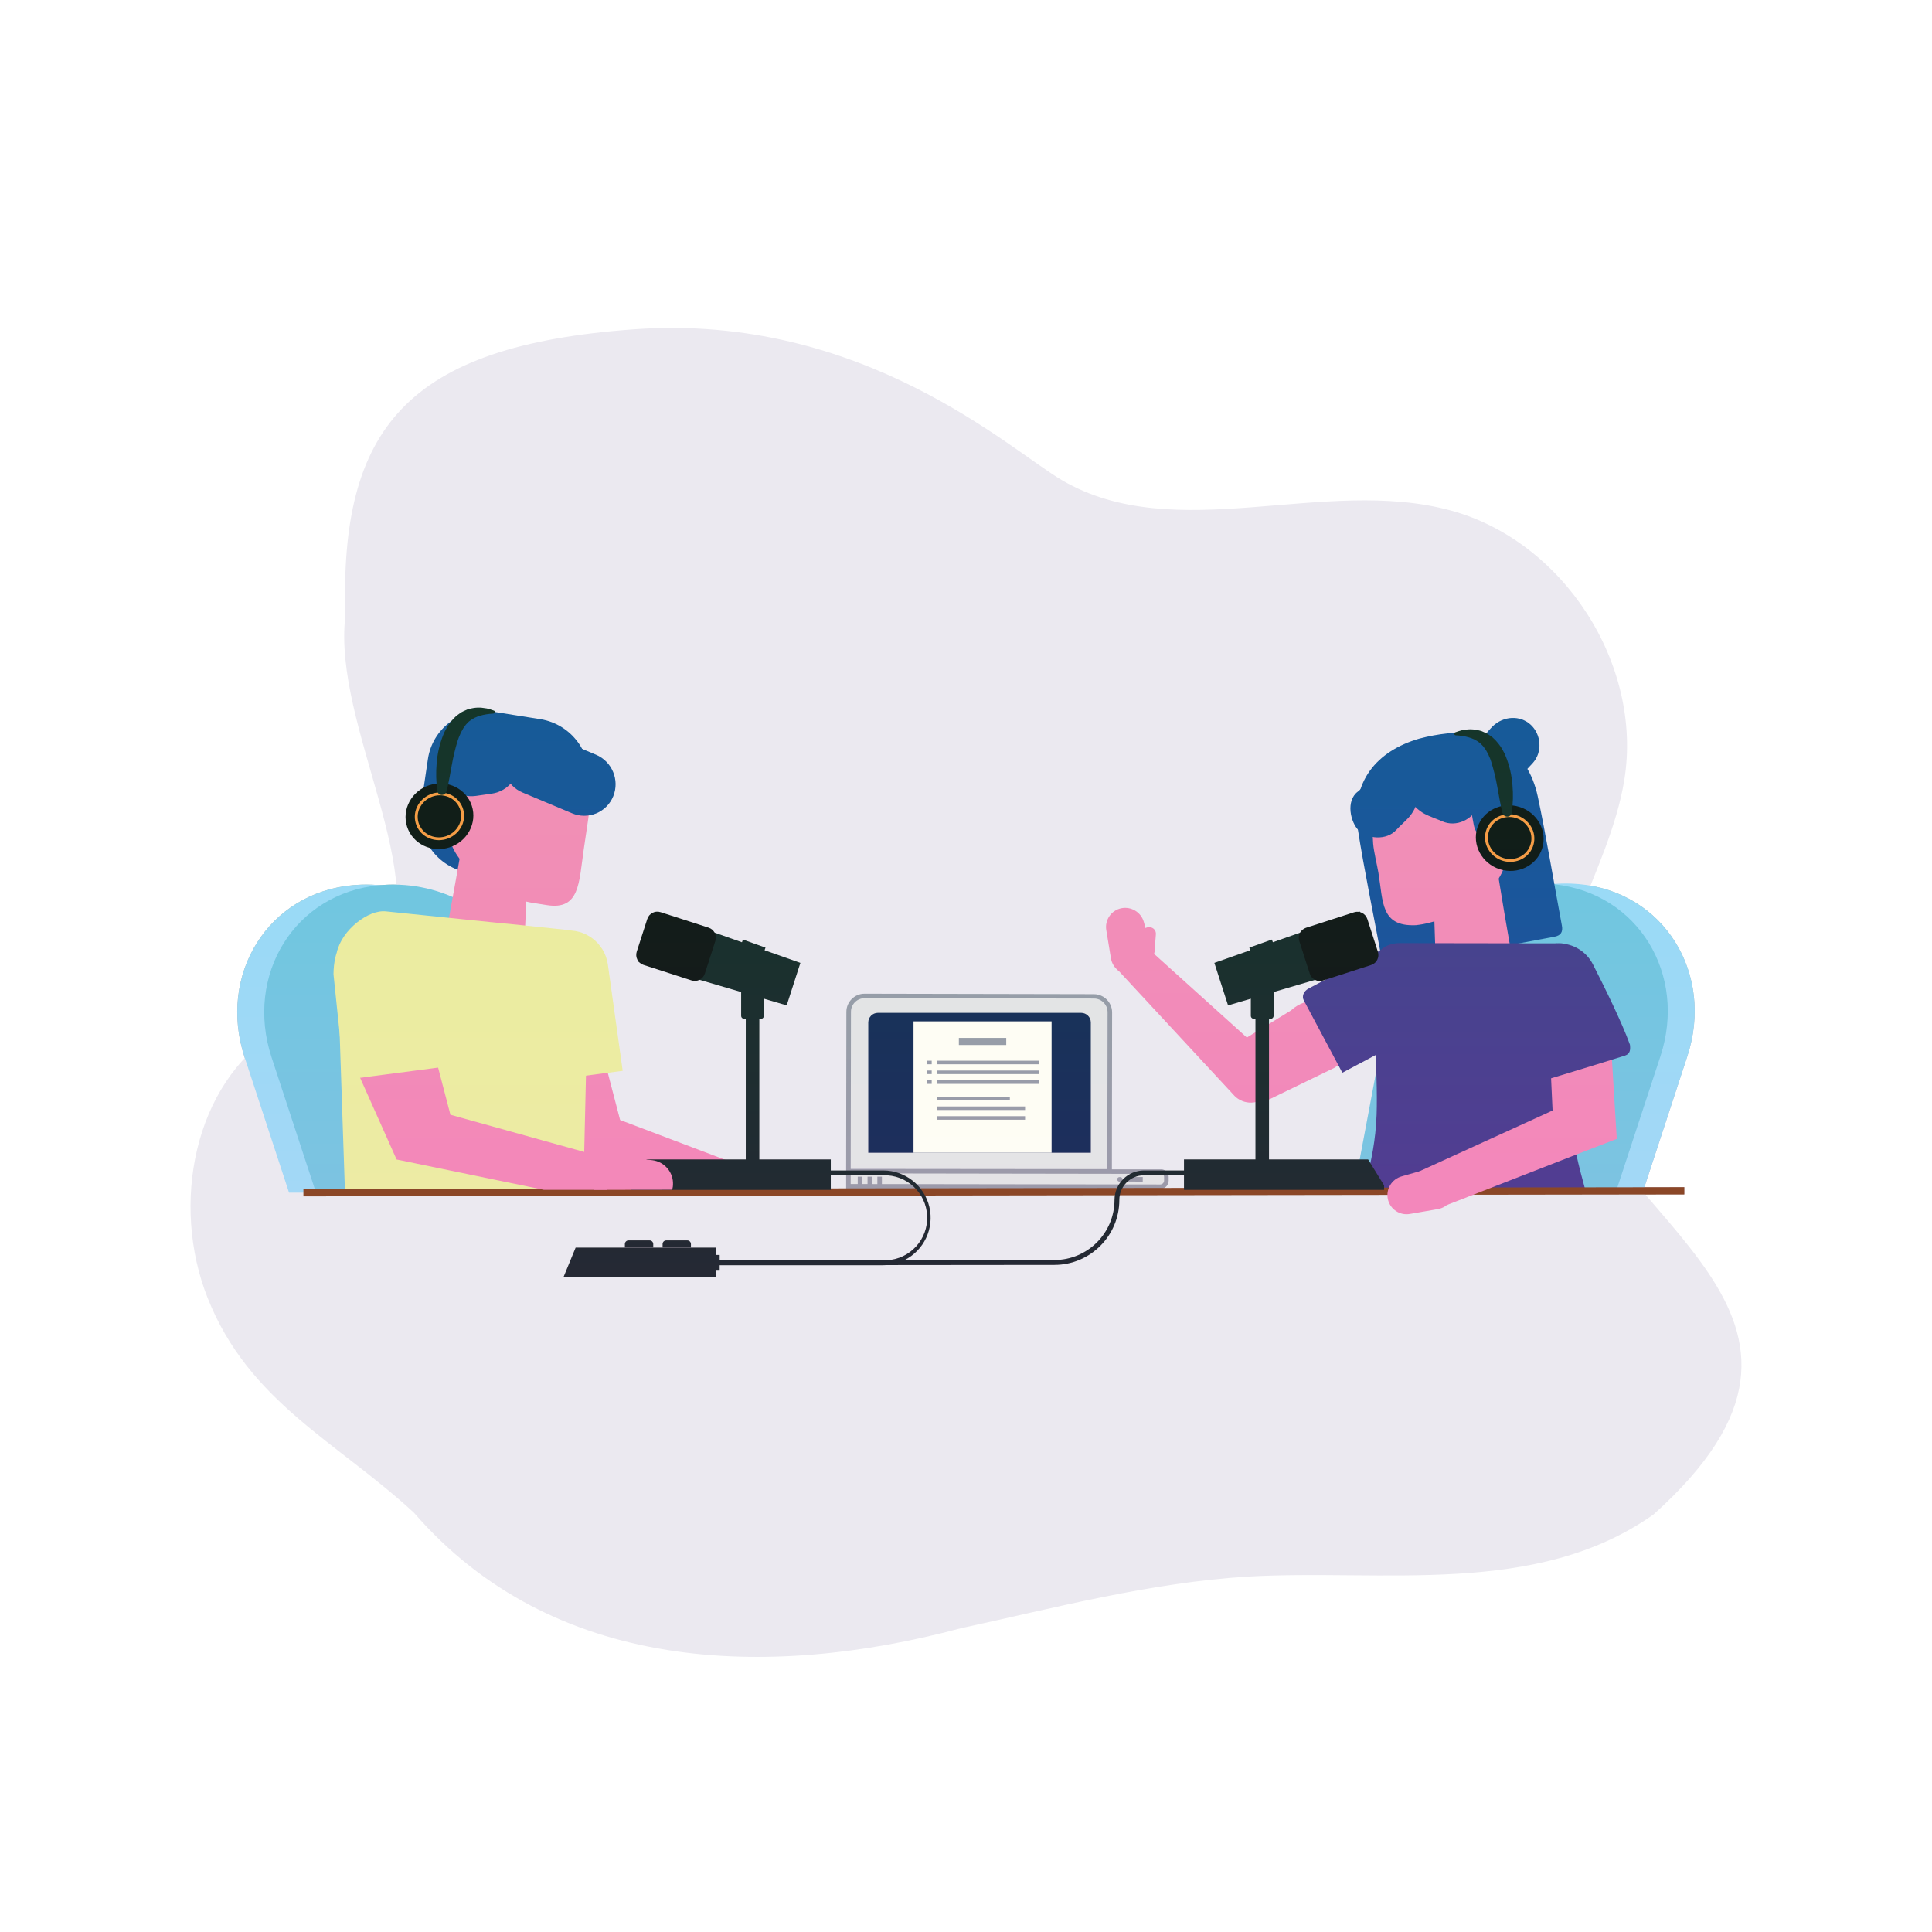
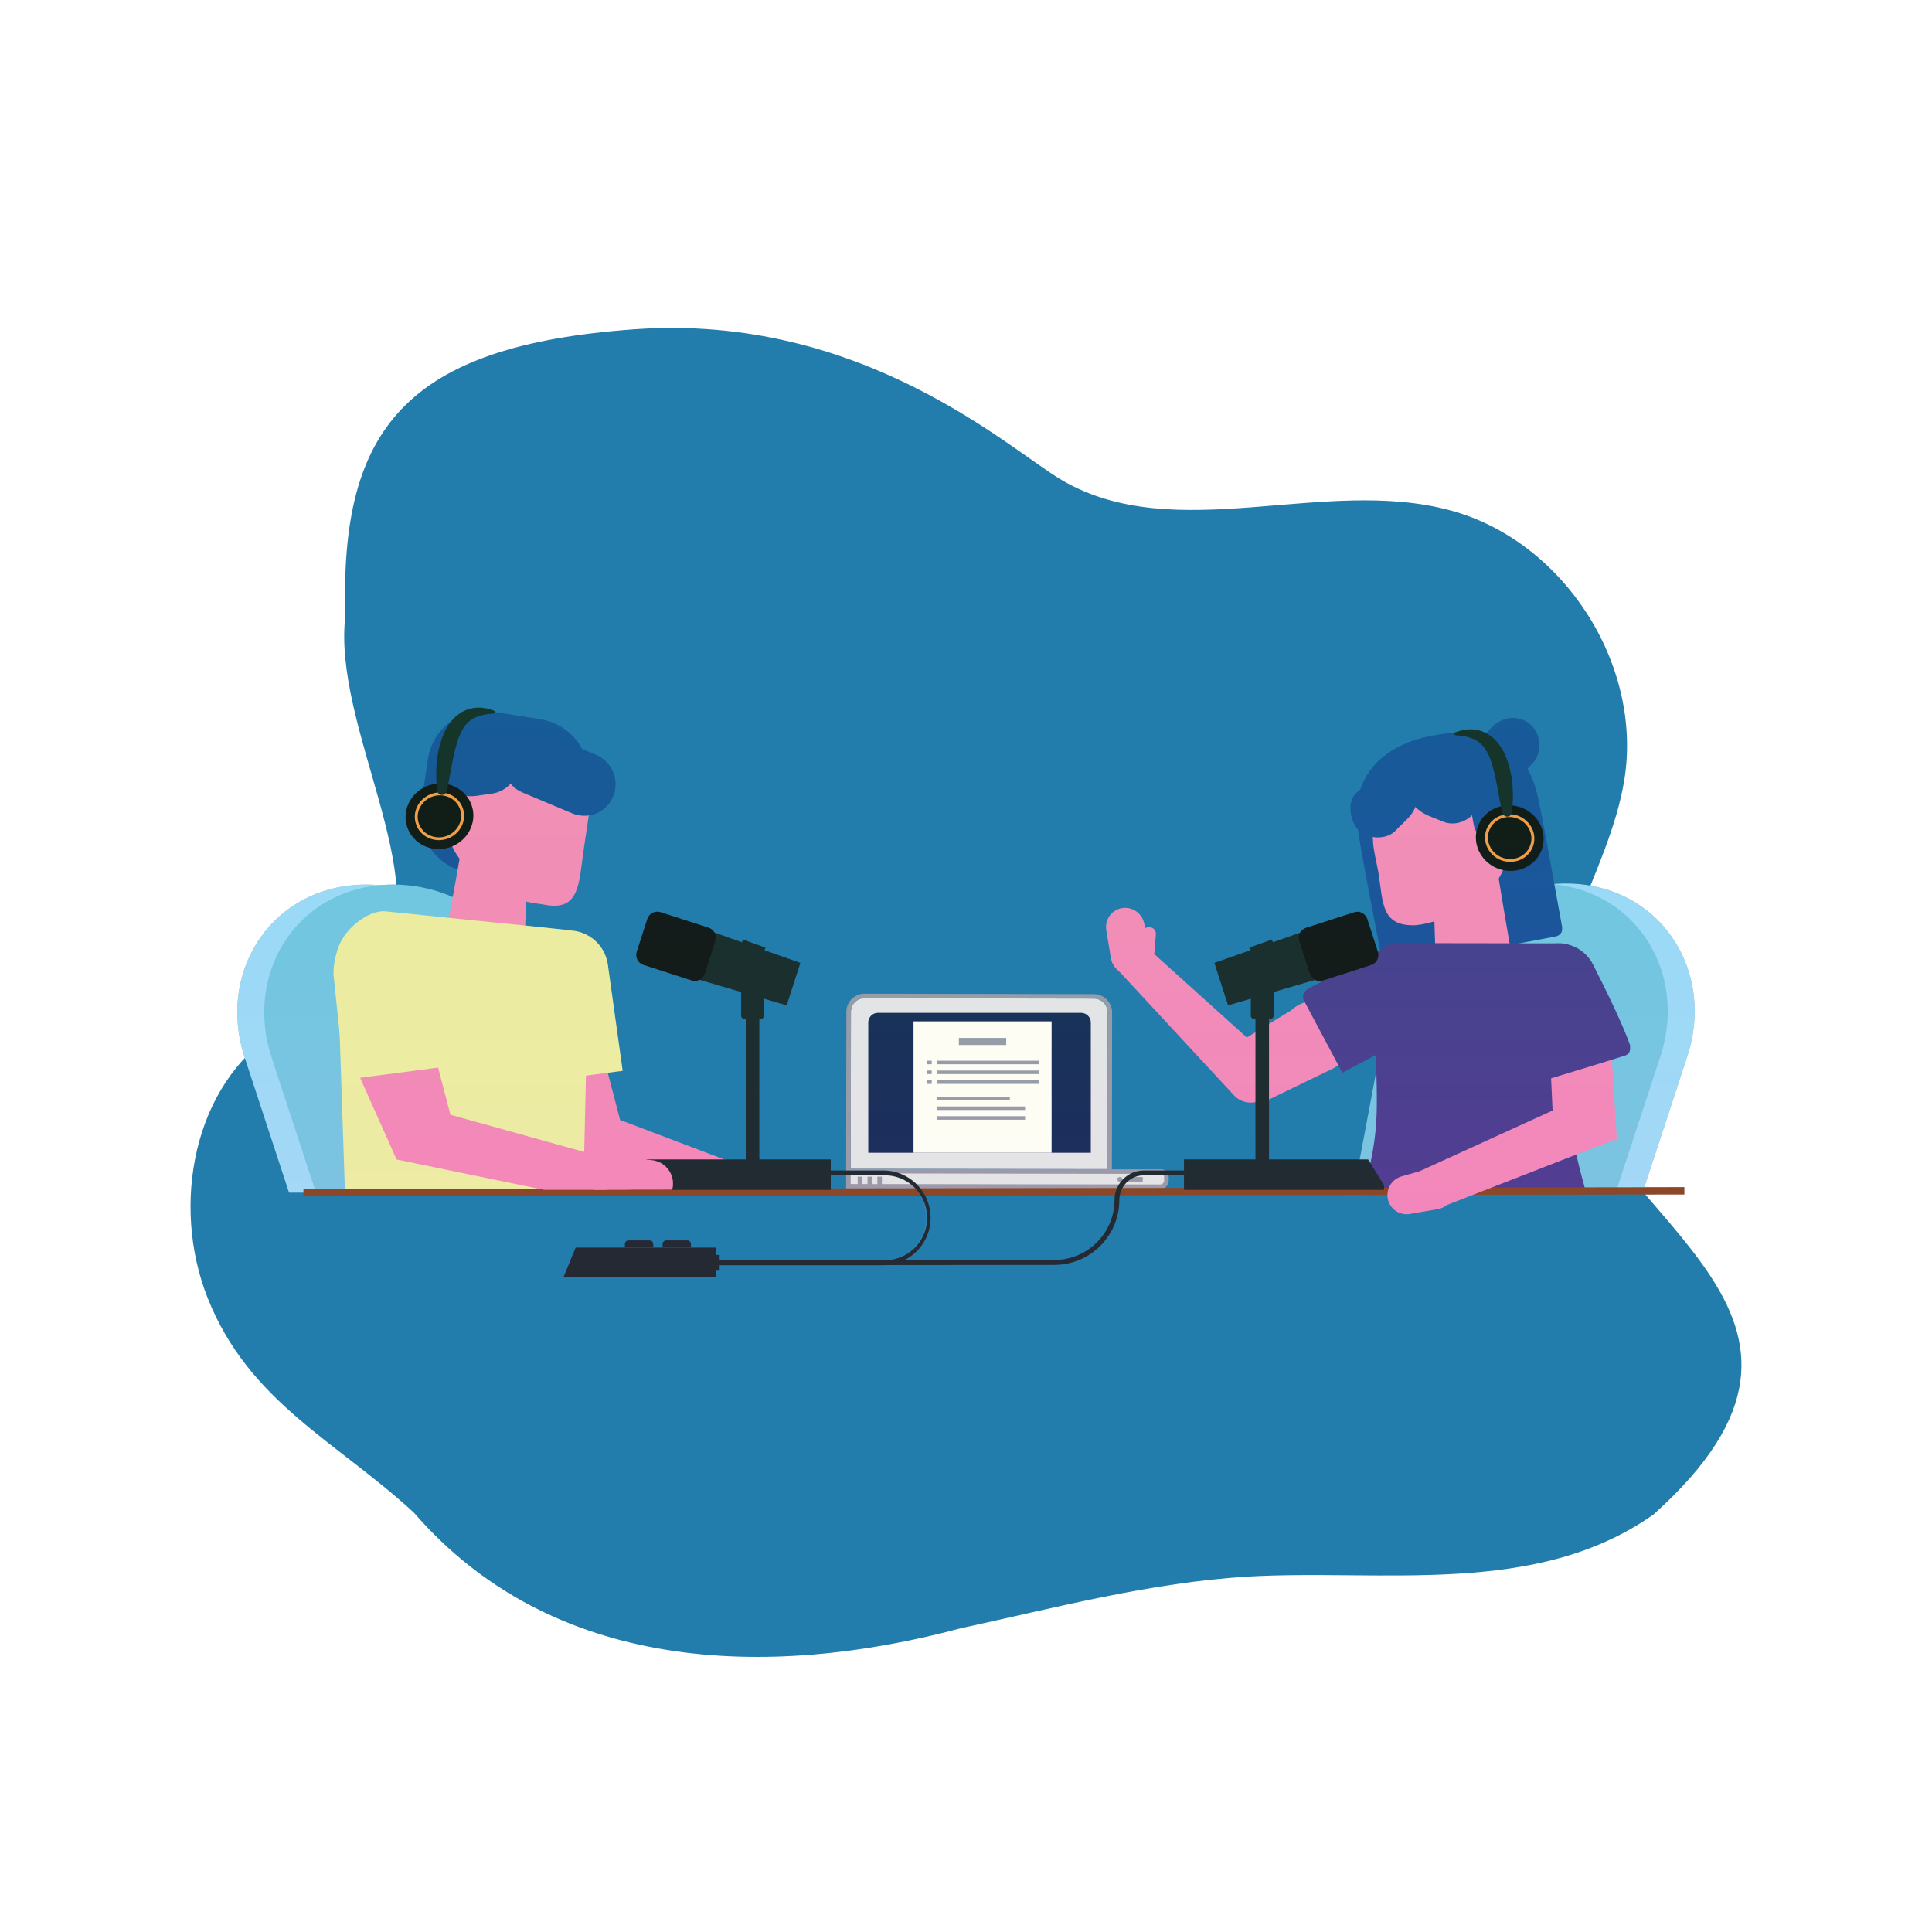
<svg xmlns="http://www.w3.org/2000/svg" xmlns:xlink="http://www.w3.org/1999/xlink" viewBox="0 0 1200 1200">
  <defs>
-     <style>.cls-1{isolation:isolate;}.cls-2{fill:#ebe9f0;}.cls-3{fill:#e1e2e3;}.cls-4{fill:#9297a2;}.cls-5{fill:#152a51;}.cls-6{fill:#fdfcf3;}.cls-7{fill:#99d6f5;}.cls-8{fill:#70c1de;}.cls-9{fill:#1a4b96;}.cls-10{fill:#f184b4;}.cls-11{fill:#443988;}.cls-12{fill:#1a4b95;}.cls-13{fill:#f184b2;}.cls-14{fill:#eaea9b;}.cls-15{fill:#80431d;}.cls-16{fill:#182727;}.cls-17{fill:#121515;}.cls-18{fill:#f59341;}.cls-19{opacity:0.65;mix-blend-mode:soft-light;}.cls-20{fill:url(#linear-gradient);}.cls-21{fill:url(#linear-gradient-2);}.cls-22{fill:url(#linear-gradient-3);}.cls-23{fill:url(#linear-gradient-4);}.cls-24{fill:url(#linear-gradient-5);}.cls-25{fill:url(#linear-gradient-6);}</style>
+     <style>.cls-1{isolation:isolate;}.cls-2{fill:#227dac;}.cls-3{fill:#e1e2e3;}.cls-4{fill:#9297a2;}.cls-5{fill:#152a51;}.cls-6{fill:#fdfcf3;}.cls-7{fill:#99d6f5;}.cls-8{fill:#70c1de;}.cls-9{fill:#1a4b96;}.cls-10{fill:#f184b4;}.cls-11{fill:#443988;}.cls-12{fill:#1a4b95;}.cls-13{fill:#f184b2;}.cls-14{fill:#eaea9b;}.cls-15{fill:#80431d;}.cls-16{fill:#182727;}.cls-17{fill:#121515;}.cls-18{fill:#f59341;}.cls-19{opacity:0.65;mix-blend-mode:soft-light;}.cls-20{fill:url(#linear-gradient);}.cls-21{fill:url(#linear-gradient-2);}.cls-22{fill:url(#linear-gradient-3);}.cls-23{fill:url(#linear-gradient-4);}.cls-24{fill:url(#linear-gradient-5);}.cls-25{fill:url(#linear-gradient-6);}</style>
    <linearGradient id="linear-gradient" x1="600" y1="865.35" x2="600" y2="351.71" gradientUnits="userSpaceOnUse">
      <stop offset="0" stop-color="#c57db2" />
      <stop offset="1" stop-color="#56bc80" />
    </linearGradient>
    <linearGradient id="linear-gradient-2" x1="950.74" y1="865.35" x2="950.74" y2="576.29" xlink:href="#linear-gradient" />
    <linearGradient id="linear-gradient-3" x1="950.77" y1="453.82" x2="950.77" y2="446.5" xlink:href="#linear-gradient" />
    <linearGradient id="linear-gradient-4" x1="951.06" y1="865.35" x2="951.06" y2="351.71" xlink:href="#linear-gradient" />
    <linearGradient id="linear-gradient-5" x1="951.38" y1="578.17" x2="951.38" y2="322.86" xlink:href="#linear-gradient" />
    <linearGradient id="linear-gradient-6" x1="842.69" y1="865.35" x2="842.69" y2="576.52" xlink:href="#linear-gradient" />
  </defs>
  <g class="cls-1">
    <g id="Layer_1" data-name="Layer 1">
      <path class="cls-2" d="M128.93,806.1c-22.79-57.61-9-132.7,43.4-165.7,22-13.85,49.93-20.54,64.83-41.83C270.22,546,206.47,451,214.5,382.57,211,266.45,252,214.72,393.91,204.54s233.52,74.94,265.74,93.75c70.61,41.22,162.48-2.68,241.37,18.76,70.15,19.06,119.47,95.55,107.88,167.31-9.45,58.49-53.5,112.47-41.85,170.56,30.9,106,199.69,160.38,60,285.72-73,51.6-168,33.79-252.07,38.61-60.37,3.67-119.25,19.28-178.35,32.12-120.09,32.05-253.31,27.64-339.43-71.71C209.44,895.46,154.62,871,128.93,806.1Z" />
      <path class="cls-3" d="M528.52,628.48l-.14,97c0,.16,0,.32,0,.48l159.37.23c0-.16,0-.32,0-.48l.14-97a8.42,8.42,0,0,0-.72-3.44,8.47,8.47,0,0,0-3.49-3.88,8.33,8.33,0,0,0-4.23-1.14L537,620A8.47,8.47,0,0,0,528.52,628.48Z" />
      <path class="cls-4" d="M525.55,725.5c0,.17,0,.32,0,.49h0l0,12.26,195.05.29a5.29,5.29,0,0,0,5.28-5.27V731a4.71,4.71,0,0,0-4.7-4.71l-30.57,0c0-.17,0-.32,0-.49l.14-97a11.16,11.16,0,0,0-1-4.6,11.43,11.43,0,0,0-3.1-4.09,10.78,10.78,0,0,0-1.56-1.09,11.19,11.19,0,0,0-5.64-1.52L537,617.21a11.29,11.29,0,0,0-11.3,11.27Zm3-97A8.47,8.47,0,0,1,537,620l142.49.21a8.33,8.33,0,0,1,4.23,1.14,8.47,8.47,0,0,1,3.49,3.88,8.42,8.42,0,0,1,.72,3.44l-.14,97c0,.16,0,.32,0,.48L528.39,726c0-.16,0-.32,0-.48Z" />
      <path class="cls-3" d="M528.38,728.82v6.6l192.21.28a2.44,2.44,0,0,0,2.45-2.44V731a1.87,1.87,0,0,0-1.86-1.88Z" />
      <rect class="cls-4" x="703.3" y="727.44" width="2.83" height="10.2" transform="translate(-28.84 1436.18) rotate(-89.92)" />
      <path class="cls-4" d="M695.34,733.94h.47a1.42,1.42,0,0,0,0-2.84h-.48a1.42,1.42,0,0,0,0,2.84Z" />
      <rect class="cls-4" x="531.61" y="732.04" width="5.16" height="2.83" transform="translate(-200.04 1266.59) rotate(-89.92)" />
      <rect class="cls-4" x="537.71" y="732.05" width="5.16" height="2.83" transform="translate(-193.96 1272.69) rotate(-89.92)" />
      <rect class="cls-4" x="543.81" y="732.06" width="5.16" height="2.83" transform="translate(-187.88 1278.8) rotate(-89.92)" />
      <path class="cls-5" d="M545.26,629.09H671.53a6,6,0,0,1,6,6V716a0,0,0,0,1,0,0H539.29a0,0,0,0,1,0,0V635.06A6,6,0,0,1,545.26,629.09Z" />
      <rect class="cls-6" x="567.41" y="634.39" width="85.75" height="81.61" />
      <rect class="cls-4" x="595.57" y="644.67" width="29.43" height="4.4" />
      <rect class="cls-4" x="581.84" y="658.83" width="63.54" height="2.2" />
      <rect class="cls-4" x="575.57" y="658.83" width="3.13" height="2.2" transform="translate(1154.27 1319.86) rotate(180)" />
      <rect class="cls-4" x="575.57" y="664.93" width="3.13" height="2.2" transform="translate(1154.27 1332.05) rotate(180)" />
      <rect class="cls-4" x="575.57" y="671.02" width="3.13" height="2.2" transform="translate(1154.27 1344.24) rotate(180)" />
      <rect class="cls-4" x="581.84" y="664.93" width="63.54" height="2.2" />
      <rect class="cls-4" x="581.84" y="671.02" width="63.54" height="2.2" />
      <rect class="cls-4" x="581.84" y="681.17" width="45.4" height="2.2" />
      <rect class="cls-4" x="581.84" y="687.23" width="54.86" height="2.2" />
      <rect class="cls-4" x="581.84" y="693.28" width="54.86" height="2.2" />
      <path class="cls-7" d="M342.45,740.53l-162.92.24-27.57-84c-16.87-51.36,14.49-102.34,67.66-107l.24,0c.71-.07,1.41-.11,2.12-.15,1.81-.13,3.63-.18,5.47-.18,2.5,0,5,.09,7.45.3l.89.08,2.07.2a94.2,94.2,0,0,1,41.81,15.48q3.81,2.53,7.35,5.44a97.93,97.93,0,0,1,26.23,32.89v0a94.28,94.28,0,0,1,4.4,10.63q.93,2.67,1.68,5.4,1.05,3.75,1.78,7.63l3.14,16.61,4.62,24.5h0l.41,2.15,7.3,38.69h0Z" />
      <path class="cls-8" d="M359.17,740.51l-162.91.23-27.58-84c-16.79-51.17,14.28-102,67.11-106.92l.56-.06.24,0c.71-.06,1.41-.11,2.11-.14,1.81-.13,3.63-.18,5.48-.18,2.5,0,5,.09,7.45.29,1,.08,2,.18,3,.29a92.41,92.41,0,0,1,26.62,7.17,96.83,96.83,0,0,1,24.88,15.71,98.92,98.92,0,0,1,19.19,22.47,95.65,95.65,0,0,1,8.37,17.09,92.72,92.72,0,0,1,4.19,15.06l.16.81,7.61,40.36,8.63,45.74,1.52,8Z" />
      <path class="cls-7" d="M857.55,739.85l162.92.24,27.57-84c16.87-51.36-14.49-102.34-67.66-107l-.24,0c-.71-.07-1.41-.11-2.12-.15-1.81-.13-3.63-.18-5.47-.18q-3.59,0-7.11.27l-.34,0-.89.08-2.07.2a93.24,93.24,0,0,0-29.31,8.38,99.15,99.15,0,0,0-41.18,36.63h0s0,0,0,0l-.85,1.41c-.89,1.45-1.73,2.94-2.53,4.45a93.78,93.78,0,0,0-5.2,11.56,92.58,92.58,0,0,0-4.18,15.05L874.52,650l-14.95,79.16Z" />
      <path class="cls-8" d="M840.83,739.83l162.91.23,27.58-84c16.67-50.76-13.77-101.17-65.85-106.8l-1.26-.12-.56-.06-.24,0c-.7-.06-1.41-.11-2.11-.14-1.81-.13-3.63-.18-5.47-.18q-3.76,0-7.46.29c-1,.08-2,.18-3,.29a91.55,91.55,0,0,0-13.55,2.58q-4.3,1.15-8.46,2.72h0a96.94,96.94,0,0,0-28,16.28c-1.5,1.26-3,2.56-4.42,3.92a98.37,98.37,0,0,0-10.09,11c-1,1.32-2,2.67-3,4.05a97.69,97.69,0,0,0-5.8,9.3,94.67,94.67,0,0,0-5.75,12.58,92.72,92.72,0,0,0-4.19,15.06l-7.37,39h0l-.71,3.82Z" />
      <path class="cls-9" d="M951.89,474.1c-2.1,2.28-6.06,6.43-8.11,8.8-6.29,7.28-18,6.12-23.42,1.3h0c-5.44-4.82-8.84-18.21-1.4-24.2,2.42-1.94,5.83-6.65,8.08-8.81,6.93-6.64,17.14-7,23.66-1.07h0C957.23,456.06,958.33,467.1,951.89,474.1Z" />
      <path class="cls-9" d="M965.55,581.81c-32.92,6.26-67.63,12.68-100.59,18.64-4,.73-6-1-6.73-4.72-4.59-24.91-11.15-56.73-14.79-80.33-4.64-30,11.8-48.95,38-56.59a116,116,0,0,1,17.9-3.31c27.21-2.27,49.39,9.49,55.79,39.2,5,23.34,10.35,55.39,15,80.3C970.82,578.75,969.55,581.05,965.55,581.81Z" />
      <path class="cls-10" d="M918.88,621.18l-.5.07a23.53,23.53,0,0,1-26.58-22.6c-.58-18-1.23-36-1.74-54q20-1.84,40-3.76,4.27,26.46,8.94,52.86A23.55,23.55,0,0,1,918.88,621.18Z" />
      <path class="cls-10" d="M879.39,574.66a55.78,55.78,0,0,0,8.58-1.58c20.27-4.86,49.42-21.51,47.68-45.53a103.81,103.81,0,0,0-3.38-18.24c-6.19-22.33-19.21-30.64-41.93-29a47.55,47.55,0,0,0-8.6,1.6c-21.94,6.42-30.75,19.29-28.86,42,.44,5.33,2.55,13.77,3.26,18.06C859.17,560.22,857.49,575.6,879.39,574.66Z" />
      <path class="cls-10" d="M923.35,524.34c1.77,9.8,10.06,15,19.65,12.54a18.32,18.32,0,0,0,13.83-21.16c-1.75-9.79-10.07-15-19.67-12.54A18.27,18.27,0,0,0,923.35,524.34Z" />
      <path class="cls-9" d="M875.84,506.74c-1.93,2.45-6.29,6.2-8.38,8.54-6.41,7.19-18.18,5.56-23.43.61h0c-5.25-4.95-8.31-18.52-.63-24.21,2.49-1.85,5.91-6.62,8.34-8.57,7.48-6,16.73-7.2,23.86-.2h0C882.73,489.9,881.79,499.22,875.84,506.74Z" />
      <path class="cls-9" d="M895.82,510.14c-2.82-1.26-8.28-3.15-11-4.65-8.41-4.6-12.79-12.94-8.92-22.07h0c3.86-9.13,12.91-11.83,22-8.93,3,.94,8.17,3.38,11,4.67A17,17,0,0,1,918,501h0C914.63,509,904.5,514,895.82,510.14Z" />
      <path class="cls-9" d="M915.41,512.51c-1.07-5.32-2.43-14-3-19.36-.71-6.25,2.71-11.07,8.62-12h0c5.9-.93,10.63,2.6,11.87,8.77,1.07,5.33,2.43,14,3,19.37.71,6.26-2.72,11.06-8.62,12h0C921.38,522.22,916.64,518.69,915.41,512.51Z" />
      <path class="cls-10" d="M789.33,682.39l39.54-19.19a22.58,22.58,0,0,0,6.53-32.7h0a22.64,22.64,0,0,0-33.51-2.93l-31.81,19.54a20.29,20.29,0,0,0-8.47,24.41h0A20.13,20.13,0,0,0,789.33,682.39Z" />
      <path class="cls-11" d="M884.34,639.38l-50.58,26.91-24-45.06c-1.29-2.42,0-5.63,2.91-7.17L858,589.94a18.41,18.41,0,0,1,24.92,7.44l9.17,17.2A18.35,18.35,0,0,1,884.34,639.38Z" />
      <path class="cls-11" d="M847.12,739.84l137.79.2c-2-7.56-4.09-14.91-5.81-22.95a161.25,161.25,0,0,1-3.38-24.49c-.42-7-.51-16.23-.4-26.44s.42-21.17.8-31.72c.58-15.9,1.32-30.69,1.8-39.66a8.39,8.39,0,0,0-6.6-8.65h0a9,9,0,0,0-1.74-.19L869,585.79a16.29,16.29,0,0,0-2.9.25h0a16.36,16.36,0,0,0-3.7,1h0a17.61,17.61,0,0,0-5.12,3.24,15.84,15.84,0,0,0-1.93,2.09h0a17,17,0,0,0-2.88,5.3,17.22,17.22,0,0,0-.85,6.68c1.11,16.37,2.6,40.74,3.23,61.39h0c0,1,.06,2,.1,3,.25,9.06.31,17.28.08,23.58-.58,16.22-3.36,28.48-6.23,40.55C848.2,735.27,847.65,737.54,847.12,739.84Z" />
      <path class="cls-10" d="M788.2,656.83l-77.27-69.66-8.6,7.34-8.59,7.33,72.06,77.75a14.25,14.25,0,0,0,20.7,1.52h0C792.31,675.73,793.65,662.69,788.2,656.83Z" />
      <path class="cls-10" d="M696.36,564.16h0a11.9,11.9,0,0,0-9.21,13.62L690,595.13a12.07,12.07,0,0,0,14.38,9.92l1.87-.4a11.92,11.92,0,0,0,8.92-14.91l-4.7-17A12.07,12.07,0,0,0,696.36,564.16Z" />
      <path class="cls-10" d="M709.53,579.53l-.83,11.05a4,4,0,0,0,3.66,4.32l.48,0a4,4,0,0,0,4.26-3.65l.83-11a4,4,0,0,0-3.66-4.32l-.48,0A3.94,3.94,0,0,0,709.53,579.53Z" />
      <path class="cls-12" d="M306,442l29.65,4.7a36,36,0,0,1,29.86,40.73l-4.4,29.75a35.05,35.05,0,0,1-40.23,29.61l-29.65-4.71a36,36,0,0,1-29.85-40.72l4.39-29.76A35.05,35.05,0,0,1,306,442Z" />
      <path class="cls-13" d="M271.73,607.4c17.61,2.44,35.16,5.3,52.71,8.19,1.06-27.88,2.56-55.72,3.68-83.6q-20.78-2.4-41.55-4.88Q279.58,567.34,271.73,607.4Z" />
      <path class="cls-13" d="M339.68,562.18l-9.1-1.44c-20.5-3.25-54.41-25.71-51.37-46.28l2.85-19.34a37.14,37.14,0,0,1,42.63-31.37l9.09,1.44a38.13,38.13,0,0,1,31.63,43.16l-2.85,19.33C359.52,548.26,360.18,565.44,339.68,562.18Z" />
      <path class="cls-12" d="M324.6,492.27l30.72,12.88a19.43,19.43,0,0,0,25.58-10.58h0a19.93,19.93,0,0,0-10.77-25.82l-30.72-12.88a19.43,19.43,0,0,0-25.58,10.58h0A19.93,19.93,0,0,0,324.6,492.27Z" />
      <path class="cls-12" d="M295.51,494.37l10-1.43A19.48,19.48,0,0,0,322,470.65h0a19.88,19.88,0,0,0-22.35-16.78l-10,1.43a19.49,19.49,0,0,0-16.47,22.3h0A19.86,19.86,0,0,0,295.51,494.37Z" />
      <path class="cls-13" d="M292.37,510.83c-1.54,10.64-10.64,16.08-20.27,13.83a20,20,0,0,1-15.42-22.07c1.51-10.63,10.65-16.08,20.29-13.84A19.9,19.9,0,0,1,292.37,510.83Z" />
      <path class="cls-13" d="M457.28,722.94l-.7,13.67-.19,3.76-38.75.06-14.2-3.66-25.81-6.65-.28-.07-7-1.8-1.89-.49h0l-5.87-1.51-.55-.14-6.9-1.78-3.4-.88-3.92-8.78L345,708.31l-15.18-34c-.24-.57-.47-1.14-.71-1.7h0c-.29-.71-.57-1.39-.84-2.08h0c-3.61-9.07-6-17.3-4.62-24.5a20.23,20.23,0,0,1,7.4-11.91A26.54,26.54,0,0,1,348,628a27.15,27.15,0,0,1,16.21,5.34l.54.41a27.23,27.23,0,0,1,5.92,6.39l6.84,26.23,7.65,29.28,71,26.9Z" />
      <path class="cls-13" d="M497.36,739.16a10.92,10.92,0,0,1-.12,1.15l-49.59.07a14.55,14.55,0,0,1-.18-3.18l.12-2.31a14.27,14.27,0,0,1,8.55-12.38,14,14,0,0,1,7.4-1.09l20.93,2.46A14.65,14.65,0,0,1,497.36,739.16Z" />
      <path class="cls-14" d="M377.56,599.11l9.2,66-61.18,8c-3.29.43-6.4-2.39-6.94-6.3l-6.08-58.46c.15-14.3,5.27-26.06,18.56-27.79l19-2.46A24.63,24.63,0,0,1,377.56,599.11Z" />
      <path class="cls-14" d="M365.66,595.28l-.4,17.09-.44,19L364,666.27l-1.17,50.51-.18,7.43-.37,16.29-148,.22-3.57-106.08v-.06l-1.36-40s0,0,0,0l-.1-3.18c3.08-13.74,19.6-26.63,30.58-25.31l39,4,8.19.84,19.07,1.94,20.11,2,19.11,2h0l5.77.59A16.31,16.31,0,0,1,365.66,595.28Z" />
      <rect class="cls-15" x="188.51" y="737.94" width="857.68" height="4.5" transform="translate(-1.08 0.9) rotate(-0.08)" />
      <path class="cls-10" d="M881.22,727.71s17,16.18,17.54,20.71l80.34-31.33,25.11-9.7-3-49.19-.45-7.33a19.11,19.11,0,0,0-38.07,3.45l.72,15.44.93,20Z" />
      <path class="cls-11" d="M945.44,617.13l17,52.91s31.5-9.49,46.94-14.42c3.31-1.07,3.34-4,3-6.76-4.91-13.69-15.83-35.87-23-49.91a23.86,23.86,0,0,0-21.24-13h0A23.88,23.88,0,0,0,945.44,617.13Z" />
      <path class="cls-10" d="M862.05,744.89h0a11.89,11.89,0,0,0,13.69,9.1l17.33-3a12.09,12.09,0,0,0,9.81-14.46l-.41-1.86a11.93,11.93,0,0,0-15-8.82l-16.92,4.83A12.07,12.07,0,0,0,862.05,744.89Z" />
      <polygon class="cls-16" points="516.01 736.26 391.7 736.26 401.64 720.13 516.01 720.13 516.01 736.26" />
      <rect class="cls-16" x="463.21" y="617.21" width="8.42" height="106.95" />
      <polygon class="cls-16" points="488.63 624.46 396.63 597.48 406.71 566.2 497.14 598.06 488.63 624.46" />
      <rect class="cls-17" x="397.75" y="570.53" width="44.44" height="34.43" rx="6.55" transform="translate(200.68 -100.54) rotate(17.88)" />
      <rect class="cls-16" x="460.6" y="586.04" width="14.89" height="2.27" transform="translate(224.86 -123.25) rotate(19.66)" />
      <path class="cls-16" d="M460.34,615.92h14.15a0,0,0,0,1,0,0v15a1.92,1.92,0,0,1-1.92,1.92H462.26a1.92,1.92,0,0,1-1.92-1.92v-15A0,0,0,0,1,460.34,615.92Z" />
      <rect class="cls-16" x="391.7" y="736.26" width="124.31" height="2.81" />
      <polygon class="cls-16" points="735.39 736.26 859.7 736.26 849.77 720.13 735.39 720.13 735.39 736.26" />
      <rect class="cls-16" x="779.77" y="617.21" width="8.42" height="106.95" transform="translate(1567.97 1341.37) rotate(180)" />
      <polygon class="cls-16" points="762.77 624.46 854.78 597.48 844.69 566.2 754.26 598.06 762.77 624.46" />
      <rect class="cls-17" x="809.21" y="570.53" width="44.44" height="34.43" rx="6.55" transform="translate(1803.14 891.91) rotate(162.12)" />
      <rect class="cls-16" x="775.91" y="586.04" width="14.89" height="2.27" transform="translate(1718.6 876.55) rotate(160.34)" />
      <path class="cls-16" d="M778.83,615.92h10.31a1.92,1.92,0,0,1,1.92,1.92v15a0,0,0,0,1,0,0H776.91a0,0,0,0,1,0,0v-15A1.92,1.92,0,0,1,778.83,615.92Z" transform="translate(1567.97 1248.76) rotate(180)" />
      <rect class="cls-16" x="735.39" y="736.26" width="124.31" height="2.81" transform="translate(1595.09 1475.32) rotate(180)" />
      <path class="cls-13" d="M377.91,719.68l-.37,7.07-.34,6.6-.29,5.66-39.12,0-91.45-18.83L224.4,671.09c-.24-.57-.47-1.13-.71-1.69-6.35-15.48-9.9-28.63,1.93-38.51a26.5,26.5,0,0,1,17-6.15,27.13,27.13,0,0,1,22.66,12.14l6.84,26.23,7.65,29.28L335.9,708h0l11.85,3.29,5.8,1.61,8.6,2.39,14.45,4Z" />
      <path class="cls-13" d="M418,735.9c0,.42-.06.83-.11,1.24a13.52,13.52,0,0,1-.38,1.81l-48.75.07a14.49,14.49,0,0,1-.64-5.08l.12-2.3a14.29,14.29,0,0,1,8.39-12.33,14.29,14.29,0,0,1,7.55-1.15l21,2.46A14.65,14.65,0,0,1,418,735.9Z" />
      <path class="cls-14" d="M272.13,595.9l9.2,66-61.18,8c-3.29.43-6.39-2.39-6.94-6.3l-6.07-58.46c.14-14.31,5.26-26.06,18.56-27.79l19-2.47A24.62,24.62,0,0,1,272.13,595.9Z" />
      <polygon class="cls-16" points="444.86 793.34 349.96 793.34 357.54 774.9 444.86 774.9 444.86 793.34" />
      <path class="cls-16" d="M390.38,770.44h13.11a2.25,2.25,0,0,1,2.25,2.25v2.21a0,0,0,0,1,0,0H388.12a0,0,0,0,1,0,0v-2.21A2.25,2.25,0,0,1,390.38,770.44Z" />
      <path class="cls-16" d="M413.79,770.44H426.9a2.25,2.25,0,0,1,2.25,2.25v2.21a0,0,0,0,1,0,0H411.54a0,0,0,0,1,0,0v-2.21A2.25,2.25,0,0,1,413.79,770.44Z" />
      <rect class="cls-16" x="444.86" y="779.46" width="2.14" height="9.76" />
      <path class="cls-16" d="M548.63,785.84H445.93v-3l104.94-.09A26.4,26.4,0,0,0,548.63,730H510.77v-3h37.86a29.4,29.4,0,0,1,13.14,55.7l93.2-.09a37.35,37.35,0,0,0,37.27-37.3A18.33,18.33,0,0,1,710.55,727h29.12v3H710.55a15.33,15.33,0,0,0-15.31,15.31A40.36,40.36,0,0,1,655,785.65l-104,.1Q549.83,785.84,548.63,785.84Z" />
      <ellipse class="cls-17" cx="272.93" cy="507.02" rx="21.13" ry="20.31" transform="translate(-141.83 107.61) rotate(-17.79)" />
      <path class="cls-18" d="M259,501.23a14.38,14.38,0,0,0,7.65,19.43,15.81,15.81,0,0,0,20.26-7.86,14.38,14.38,0,0,0-7.66-19.43A15.81,15.81,0,0,0,259,501.23Zm1.66.69A13.93,13.93,0,0,1,278.48,495a12.66,12.66,0,0,1,6.75,17.13,13.92,13.92,0,0,1-17.85,6.94A12.66,12.66,0,0,1,260.64,501.92Z" />
      <path class="cls-16" d="M277.4,491.49c1.38-5.52,2.22-11,3.23-16.33a127.1,127.1,0,0,1,3.72-15.38L285,458l.74-1.7c.25-.56.46-1.16.75-1.68s.59-1,.88-1.56l.44-.79c.15-.25.34-.46.51-.69l1-1.42c.36-.45.8-.79,1.18-1.23a6,6,0,0,1,1.27-1.16c3.58-2.89,8.89-4.25,14.71-4.55h0a1,1,0,0,0,.93-1,.9.9,0,0,0-.61-.83c-1.41-.5-2.86-1-4.36-1.35-.76-.14-1.54-.24-2.32-.33a12.64,12.64,0,0,0-2.39-.2,21,21,0,0,0-4.95.51,19.53,19.53,0,0,0-2.5.65l-2.39,1.07a11.91,11.91,0,0,0-2.27,1.32,25.19,25.19,0,0,0-2.13,1.55,27.12,27.12,0,0,0-3.49,3.72l-1.5,2c-.46.69-.81,1.4-1.22,2.1s-.81,1.41-1.15,2.12l-.92,2.16a59.62,59.62,0,0,0-4,17.47,73.37,73.37,0,0,0,.47,17.22,2.8,2.8,0,0,0,3.26,2.31,3,3,0,0,0,2.41-2.16Z" />
      <ellipse class="cls-17" cx="937.68" cy="520.52" rx="20.31" ry="21.13" transform="translate(155.61 1254.38) rotate(-72.21)" />
      <path class="cls-18" d="M931.39,506.88a14.36,14.36,0,0,0-7.66,19.42A15.8,15.8,0,0,0,944,534.16a14.37,14.37,0,0,0,7.66-19.42A15.81,15.81,0,0,0,931.39,506.88Zm11.85,25.67a13.93,13.93,0,0,1-17.86-6.93,12.69,12.69,0,0,1,6.75-17.14A13.94,13.94,0,0,1,950,515.42,12.66,12.66,0,0,1,943.24,532.55Z" />
      <path class="cls-16" d="M933.21,505c-1.38-5.52-2.22-11-3.22-16.32a128.07,128.07,0,0,0-3.72-15.38l-.61-1.81-.74-1.7c-.25-.55-.46-1.16-.75-1.68s-.59-1-.88-1.56l-.44-.79c-.16-.24-.35-.45-.52-.69l-1-1.41c-.37-.45-.8-.8-1.19-1.24a6.09,6.09,0,0,0-1.27-1.16c-3.58-2.88-8.89-4.25-14.71-4.55h0a1,1,0,0,1-.94-1,.92.92,0,0,1,.62-.83c1.41-.5,2.86-1,4.35-1.35.77-.13,1.54-.23,2.33-.33a13.45,13.45,0,0,1,2.39-.2,21,21,0,0,1,4.95.51,20,20,0,0,1,2.5.66l2.39,1.07a11.05,11.05,0,0,1,2.26,1.32,20.64,20.64,0,0,1,2.13,1.54,26.59,26.59,0,0,1,3.5,3.72l1.49,2c.47.69.82,1.4,1.23,2.1s.81,1.41,1.15,2.13l.91,2.15a59.33,59.33,0,0,1,4,17.47,73.37,73.37,0,0,1-.47,17.22,2.8,2.8,0,0,1-3.27,2.31,2.93,2.93,0,0,1-2.4-2.16Z" />
      <g class="cls-19">
        <path class="cls-20" d="M980.38,549.09l-.24,0c-.71-.07-1.41-.11-2.12-.15-1.81-.13-3.63-.18-5.47-.18q-3.59,0-7.11.27c-3.36-18.82-6.89-38.55-10.28-54.31a57.52,57.52,0,0,0-6.48-17.16l3.21-3.44c6.44-7,5.34-18-1.19-24S934,444.55,927,451.19c-1.08,1-2.43,2.66-3.81,4.29a4.41,4.41,0,0,0-.54-.24l-2.39-1.07a20,20,0,0,0-2.5-.66,21,21,0,0,0-4.95-.51,13.45,13.45,0,0,0-2.39.2c-.79.1-1.56.2-2.33.33-1.49.39-2.94.85-4.35,1.35a.94.94,0,0,0-.48.4c-1.3,0-2.6.11-3.93.22a116,116,0,0,0-17.9,3.31C863.54,464,850.19,474.53,845,490.24a15.16,15.16,0,0,1-1.62,1.44c-7.38,5.46-4.85,18.19,0,23.58,0,0,0,.09,0,.13l-.73-.61.73.61h0c3.39,21.93,9.29,50.94,13.78,74.92l-1.37.73-6.54-20.27a6.54,6.54,0,0,0-4.54-4.31l-.08-.27-.41.15a6.45,6.45,0,0,0-3.22.21l-29.82,9.61a6.55,6.55,0,0,0-3.76,3.14l-16.9,6-.6-1.67-14,5,.57,1.6-22.27,7.84,8.52,26.4,14.13-4.14v10.59a1.92,1.92,0,0,0,1.92,1.92h.94v8.32l-5.33,3.28-57.63-52a3.85,3.85,0,0,0,.29-1.18l.83-11a4,4,0,0,0-3.66-4.32l-.48,0a3.93,3.93,0,0,0-2.33.53l-1-3.62a12.07,12.07,0,0,0-14.1-8.63,11.9,11.9,0,0,0-9.21,13.62L690,595.13a12.1,12.1,0,0,0,4.74,7.79l71.07,76.67a14.31,14.31,0,0,0,14,5v35.57H735.39V727H723.73a4.7,4.7,0,0,0-2.56-.77l-30.57,0c0-.17,0-.32,0-.49l.14-97a11.16,11.16,0,0,0-1-4.6,11.43,11.43,0,0,0-3.1-4.09,10.78,10.78,0,0,0-1.56-1.09,11.19,11.19,0,0,0-5.64-1.52L537,617.21a11.29,11.29,0,0,0-11.3,11.27l-.14,97c0,.17,0,.32,0,.49h0v1H516v-6.91H471.63v-87.3h.94a1.92,1.92,0,0,0,1.92-1.92V620.32l14.14,4.14,8.51-26.4-22.27-7.84.57-1.6-14-5-.59,1.67-16.91-6a6.52,6.52,0,0,0-3.76-3.14l-29.82-9.61a6.42,6.42,0,0,0-3.21-.21l-.42-.15-.08.27a6.56,6.56,0,0,0-4.54,4.31l-6.54,20.29a6.55,6.55,0,0,0,1.16,6.15l-.08.26.41.13a6.62,6.62,0,0,0,2.74,1.71l29.81,9.62a6.54,6.54,0,0,0,4.89-.36l25.86,7.59v14.74a1.92,1.92,0,0,0,1.92,1.92h.95v87.3H449.87l-64.69-24.52-7.65-29.28h0l9.23-1.2-9.2-66a24.66,24.66,0,0,0-24.21-21.25,17,17,0,0,0-2.26-.41l-5.77-.59h0l-19.11-2,.69-14.93c1.27.31,2.51.57,3.69.76l9.1,1.44c20.5,3.26,19.84-13.92,22.88-34.5l2.85-19.33c.09-.63.17-1.26.23-1.88a19.34,19.34,0,0,0,15.26-11.9h0a19.93,19.93,0,0,0-10.77-25.82l-8.54-3.58a35.85,35.85,0,0,0-25.94-18.48l-28.2-4.47h0a.9.9,0,0,0-.61-.83c-1.41-.5-2.86-1-4.36-1.35-.76-.14-1.54-.24-2.32-.33a12.64,12.64,0,0,0-2.39-.2,21,21,0,0,0-4.95.51,19.53,19.53,0,0,0-2.5.65l-2.39,1.07a11.91,11.91,0,0,0-2.27,1.32,25.19,25.19,0,0,0-2.13,1.55,37.78,37.78,0,0,0-3.17,3.29,35.1,35.1,0,0,0-14.59,23.7l-2.6,17.61a21.28,21.28,0,0,0-9.43,9.86,19.77,19.77,0,0,0,10.53,26.73,20.79,20.79,0,0,0,2.93.94,35.92,35.92,0,0,0,17.05,13.5q-1.51,8.46-3.05,16.91A92.42,92.42,0,0,0,254.59,550c-1-.11-2-.21-3-.29-2.46-.2-4.95-.3-7.45-.29-1.85,0-3.67.05-5.48.18-.7,0-1.4.08-2.11.14l-.24,0-.56.06-.89-.08c-2.46-.21-5-.3-7.45-.3-1.84,0-3.66.05-5.47.18-.71,0-1.41.08-2.12.15l-.24,0c-53.17,4.64-84.53,55.62-67.66,107l27.57,84h9v2.31L571,742.51a26.38,26.38,0,0,1-20.17,40.24L447,782.84v-3.38h-2.14V774.9H429.15v-2.21a2.25,2.25,0,0,0-2.25-2.25H413.79a2.25,2.25,0,0,0-2.25,2.25v2.21h-5.8v-2.21a2.26,2.26,0,0,0-2.26-2.25h-13.1a2.26,2.26,0,0,0-2.26,2.25v2.21H357.54L350,793.34h94.9v-4.12H447v-3.38H548.63q1.2,0,2.37-.09l104-.1a40.36,40.36,0,0,0,40.27-40.3,14.94,14.94,0,0,1,.3-3l166.24-.24a11.66,11.66,0,0,0,.27,2.8,11.89,11.89,0,0,0,13.69,9.1l17.33-3a12.27,12.27,0,0,0,5.69-2.61h0L915.2,742l131-.19v-4.5l-24.83,0L1048,656.07C1064.91,604.71,1033.55,553.73,980.38,549.09ZM788.2,632.83h.94a1.92,1.92,0,0,0,1.92-1.92V616.17l25.86-7.59a6.54,6.54,0,0,0,4.89.36l1.1-.36-10.29,5.48c-2.9,1.54-4.2,4.75-2.91,7.17l.72,1.35a22.88,22.88,0,0,0-8.54,5L788.2,636Zm0,50.07c.38-.16.76-.33,1.13-.51l39.54-19.19a23.47,23.47,0,0,0,2.35-1.65l2.54,4.74,20.65-11c.15,3.57.28,7.08.38,10.5h0l-.71,3.82-9.53,50.5H788.2Zm-52.81,53.36v1.51l-12.14,0a5.24,5.24,0,0,0,2.61-4.52V731a4.17,4.17,0,0,0-.1-.94h9.62ZM525.54,730v8H516V730Zm166.7,15.31A37.35,37.35,0,0,1,655,782.65l-93.2.09a29.39,29.39,0,0,0,12.74-40.24l118-.17A17.76,17.76,0,0,0,692.24,745.35Z" />
        <path class="cls-21" d="M950.7,450.12l.07,0Z" />
        <path class="cls-22" d="M950.77,450.16Z" />
        <path class="cls-23" d="M950.77,450.16l.59.32Z" />
        <path class="cls-24" d="M951.36,450.48Z" />
        <path class="cls-25" d="M842.71,514.78Z" />
      </g>
    </g>
  </g>
</svg>
